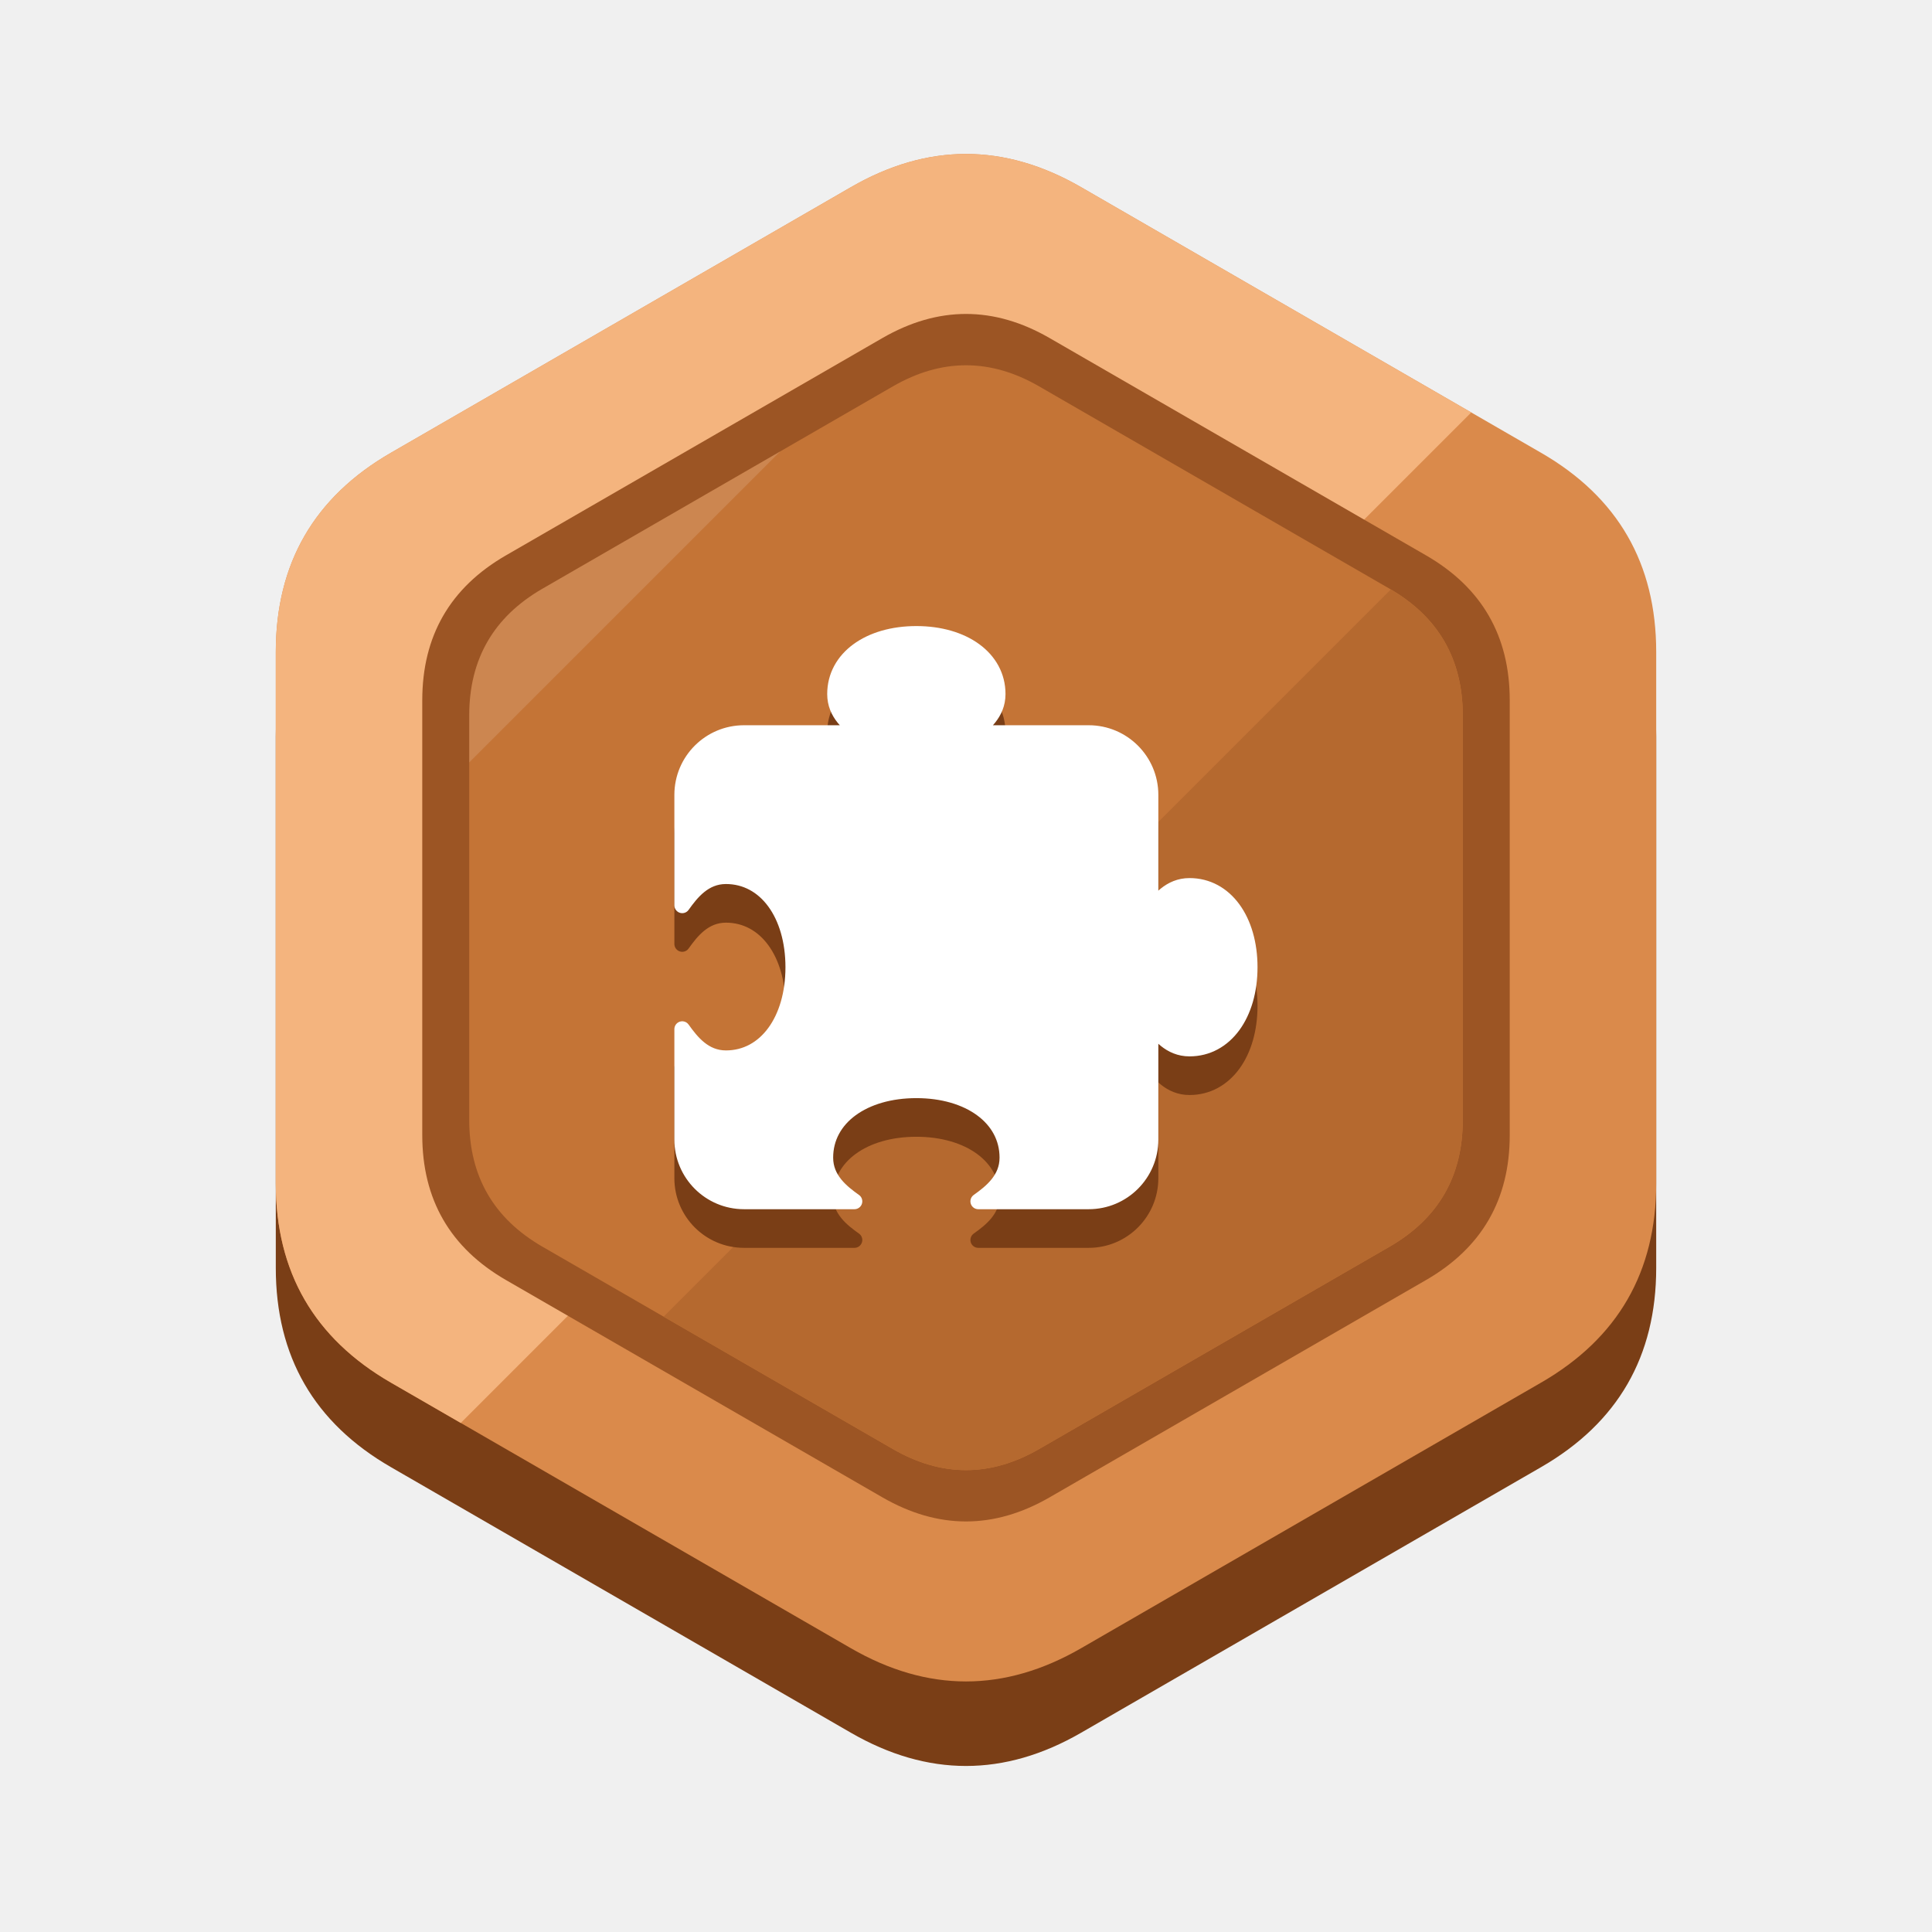
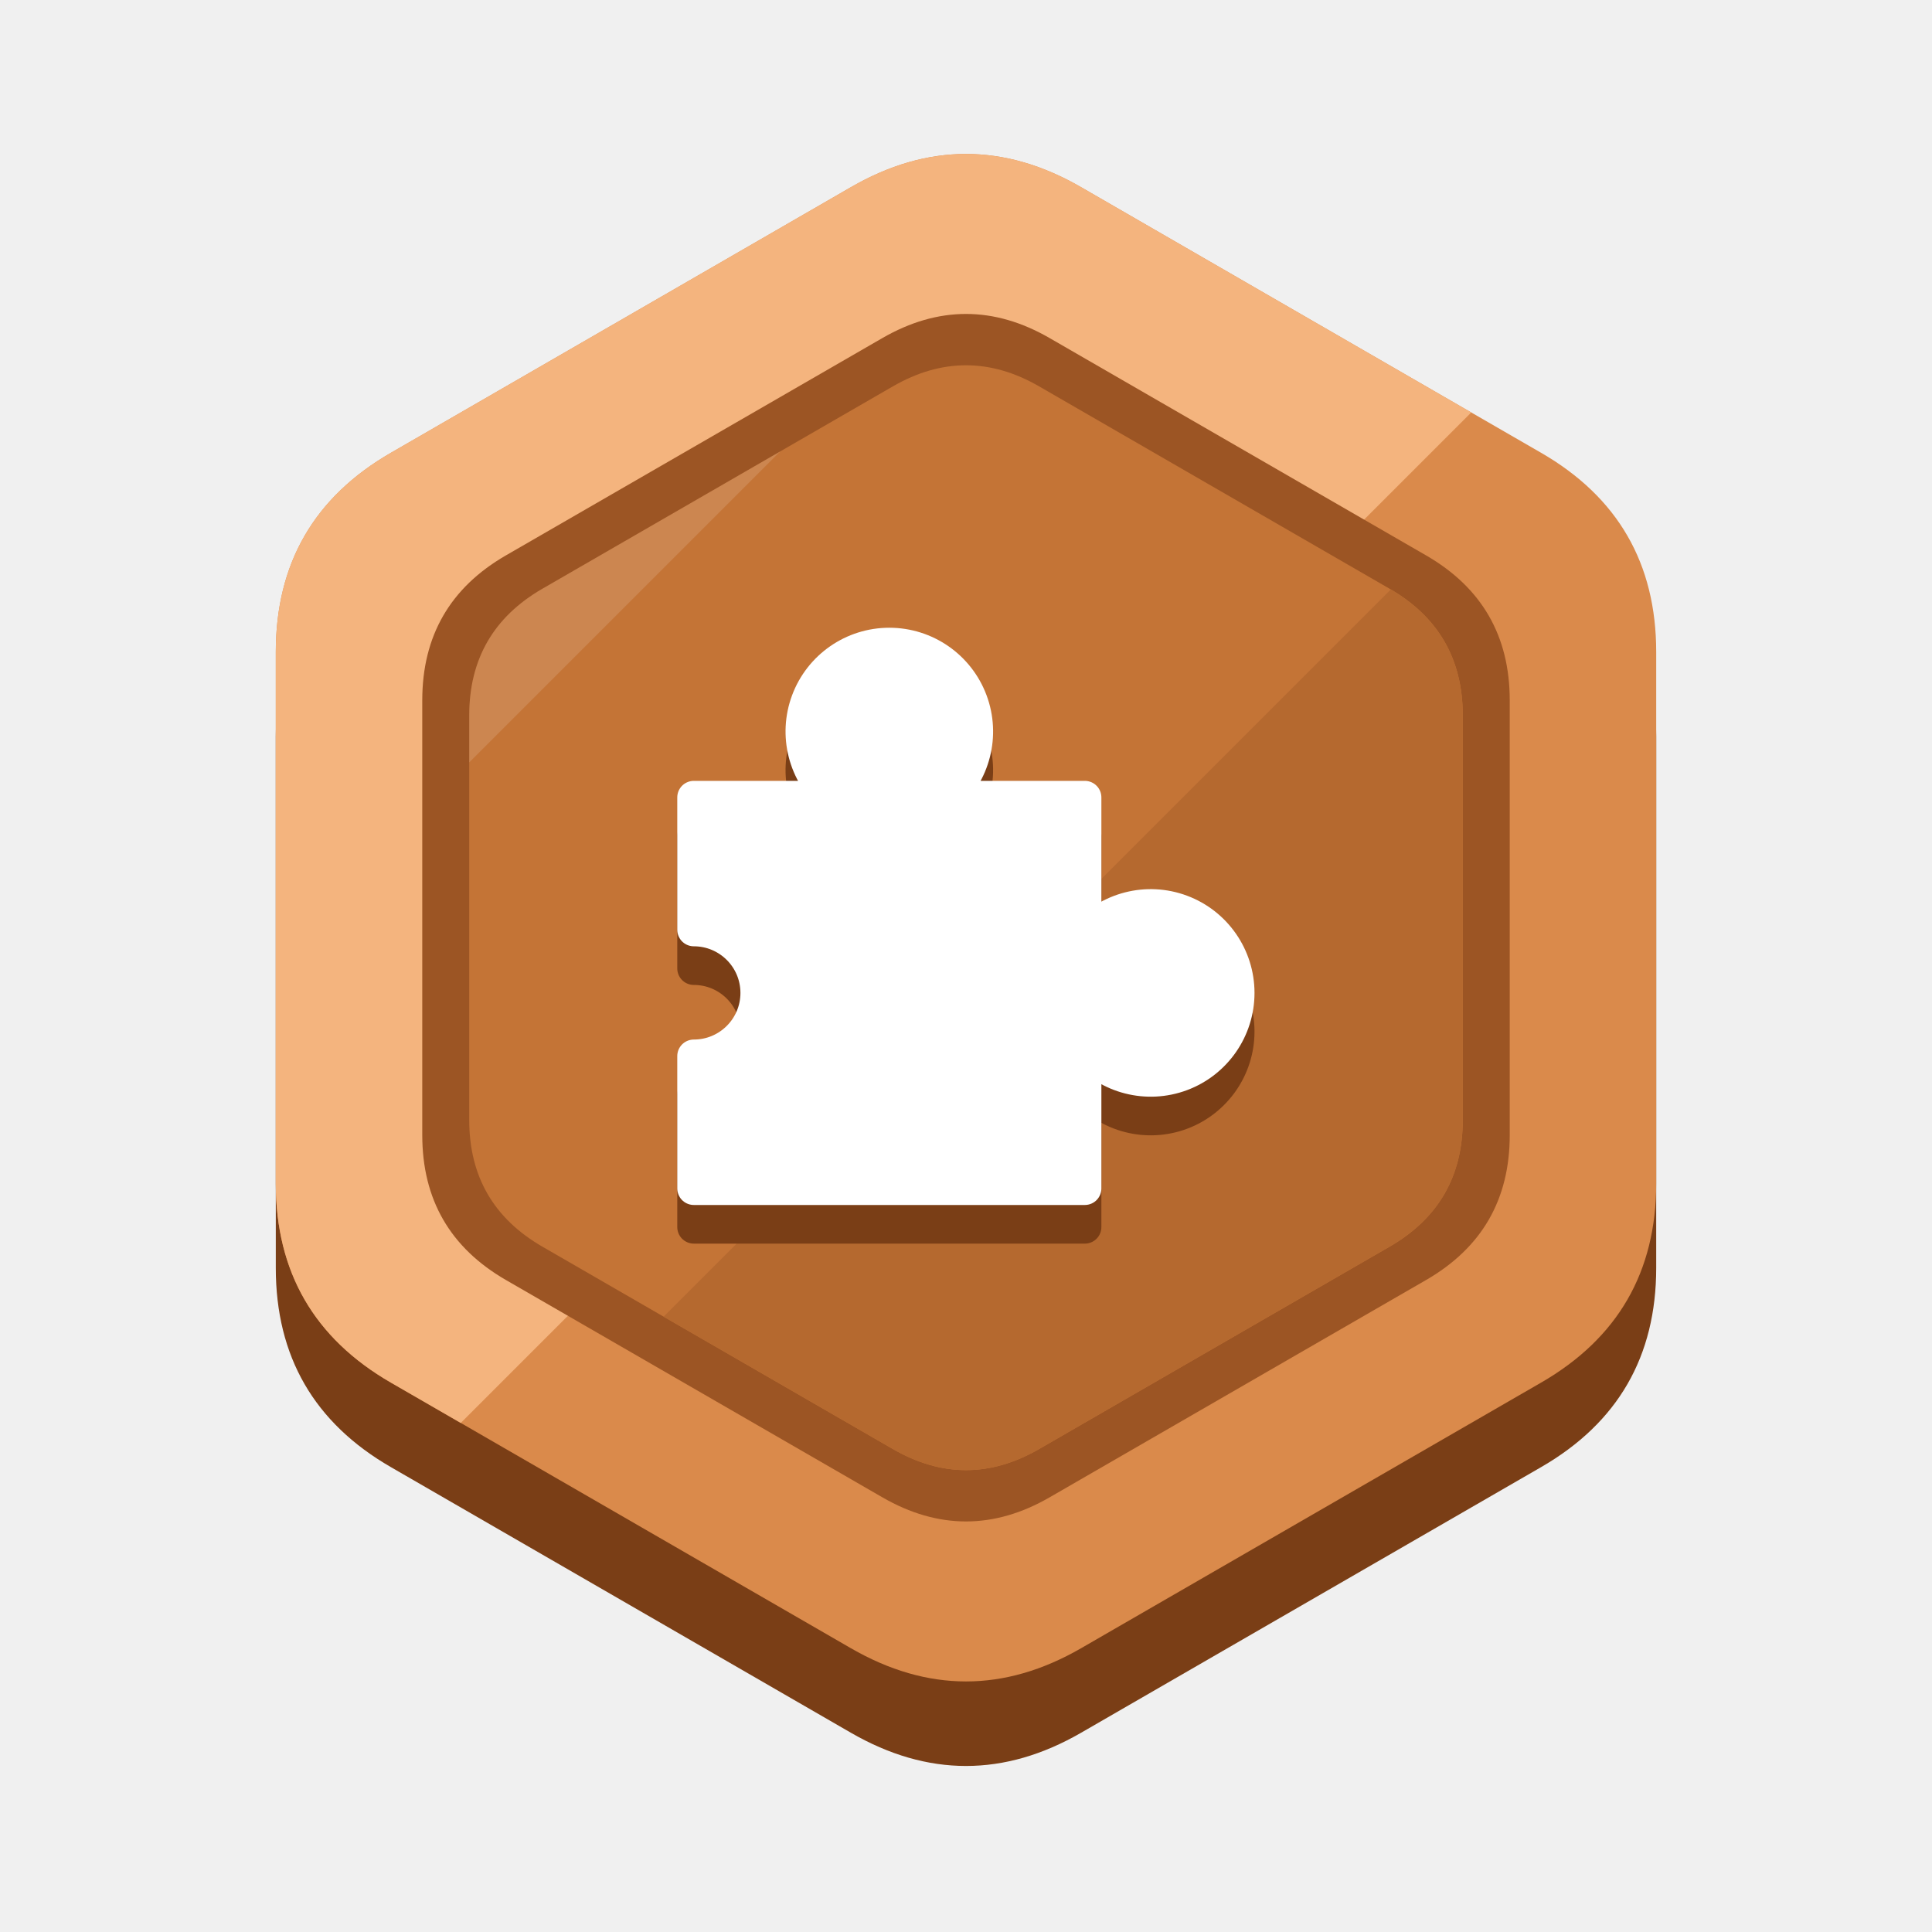
<svg xmlns="http://www.w3.org/2000/svg" viewBox="0 0 160 160" width="160" height="160">
  <defs>
    <clipPath id="A-logique-bronze-o">
      <path d="M70.47 15.50Q80.00 10.00 89.53 15.50L127.63 37.50Q137.16 43.00 137.16 54.00L137.16 98.00Q137.16 109.00 127.63 114.50L89.53 136.50Q80.00 142.00 70.47 136.50L32.37 114.50Q22.84 109.00 22.84 98.00L22.84 54.00Q22.84 43.00 32.37 37.50Z" />
    </clipPath>
    <clipPath id="A-logique-bronze-f">
      <path d="M73.94 32.00Q80.00 28.50 86.06 32.00L115.07 48.75Q121.14 52.25 121.14 59.25L121.14 92.75Q121.14 99.75 115.07 103.25L86.06 120.00Q80.00 123.50 73.94 120.00L44.93 103.25Q38.86 99.75 38.86 92.75L38.86 59.25Q38.86 52.25 44.93 48.75Z" />
    </clipPath>
  </defs>
  <g fill="#7A3E16" transform="translate(0 7)">
    <path d="M70.47 15.50Q80.00 10.00 89.53 15.50L127.63 37.50Q137.16 43.00 137.16 54.00L137.16 98.00Q137.16 109.00 127.63 114.50L89.53 136.50Q80.00 142.00 70.47 136.50L32.37 114.50Q22.84 109.00 22.84 98.00L22.84 54.00Q22.84 43.00 32.37 37.50Z" />
  </g>
  <g fill="#DA8A4B">
    <path d="M70.47 15.50Q80.00 10.00 89.53 15.50L127.63 37.50Q137.16 43.00 137.16 54.00L137.16 98.00Q137.16 109.00 127.63 114.50L89.53 136.50Q80.00 142.00 70.47 136.50L32.37 114.50Q22.84 109.00 22.84 98.00L22.84 54.00Q22.84 43.00 32.37 37.50Z" />
  </g>
  <g fill="#F4B47E" clip-path="url(#A-logique-bronze-o)">
    <polygon points="480,-324 -320,476 -320,-324" />
  </g>
  <g fill="#9C5524">
    <path d="M73.07 28.00Q80.00 24.00 86.93 28.00L118.11 46.00Q125.03 50.00 125.03 58.00L125.03 94.00Q125.03 102.00 118.11 106.00L86.93 124.00Q80.00 128.00 73.07 124.00L41.89 106.00Q34.97 102.00 34.97 94.00L34.97 58.00Q34.97 50.00 41.89 46.00Z" />
  </g>
  <g fill="#C47436">
    <path d="M73.94 32.00Q80.00 28.50 86.06 32.00L115.07 48.75Q121.14 52.25 121.14 59.25L121.14 92.75Q121.14 99.75 115.07 103.25L86.06 120.00Q80.00 123.50 73.94 120.00L44.93 103.25Q38.86 99.75 38.86 92.75L38.86 59.25Q38.86 52.25 44.93 48.75Z" />
  </g>
  <g fill="#B5692F" clip-path="url(#A-logique-bronze-f)">
    <polygon points="480,-316 -320,484 480,476" />
  </g>
  <g fill="#FFFFFF" fill-opacity="0.13" clip-path="url(#A-logique-bronze-f)">
    <polygon points="20,70 74,16 86,16 20,82" />
  </g>
-   <g fill="#7A3E16" transform="translate(48.42 46.138) scale(2.693)">
-     <path d="M4.9 6.6L8.5 6.6C8.15 6.35 7.7 6 7.7 5.4C7.7 4.3 8.75 3.55 10.2 3.55C11.65 3.55 12.7 4.3 12.7 5.4C12.7 6 12.25 6.35 11.9 6.6L15.5 6.6A1.9 1.9 0 0 1 17.4 8.5L17.4 12.1C17.65 11.75 18 11.3 18.6 11.3C19.7 11.3 20.45 12.35 20.45 13.8C20.45 15.25 19.7 16.3 18.6 16.3C18 16.3 17.65 15.85 17.4 15.5L17.4 19.1A1.9 1.9 0 0 1 15.5 21L12.104 21C12.496 20.72 13 20.328 13 19.656C13 18.424 11.824 17.584 10.2 17.584C8.576 17.584 7.4 18.424 7.4 19.656C7.4 20.328 7.904 20.72 8.296 21L4.9 21A1.9 1.9 0 0 1 3 19.1L3 15.704C3.28 16.096 3.672 16.6 4.344 16.6C5.576 16.6 6.416 15.424 6.416 13.8C6.416 12.176 5.576 11 4.344 11C3.672 11 3.28 11.504 3 11.896L3 8.5A1.9 1.9 0 0 1 4.9 6.6Z" stroke="#7A3E16" stroke-width="0.483" stroke-linejoin="round" />
+   <g fill="#7A3E16" stroke="#7A3E16" stroke-width="0" transform="translate(50.11 49.31) scale(2.491)">
+     <path d="M4 7.5H8.6A2.9 2.9 0 1 1 12.4 7.5H17V12.1A2.9 2.9 0 1 1 17 15.9V20.5H4V16.1A2.1 2.1 0 0 0 4 11.9Z" transform="translate(-1.05 0.5)" stroke-width="1.1" stroke-linejoin="round" />
  </g>
-   <g transform="translate(48.42 42.938) scale(2.693)">
-     <g fill="#FFFFFF">
-       <path d="M4.9 6.6L8.5 6.6C8.15 6.35 7.7 6 7.7 5.4C7.7 4.3 8.75 3.55 10.2 3.55C11.65 3.55 12.7 4.3 12.7 5.4C12.7 6 12.25 6.35 11.9 6.6L15.5 6.6A1.9 1.9 0 0 1 17.4 8.5L17.4 12.1C17.65 11.75 18 11.3 18.6 11.3C19.7 11.3 20.45 12.35 20.45 13.8C20.45 15.25 19.7 16.3 18.6 16.3C18 16.3 17.65 15.85 17.4 15.5L17.4 19.1A1.9 1.9 0 0 1 15.5 21L12.104 21C12.496 20.72 13 20.328 13 19.656C13 18.424 11.824 17.584 10.2 17.584C8.576 17.584 7.4 18.424 7.4 19.656C7.4 20.328 7.904 20.72 8.296 21L4.9 21A1.9 1.9 0 0 1 3 19.1L3 15.704C3.28 16.096 3.672 16.6 4.344 16.6C5.576 16.6 6.416 15.424 6.416 13.8C6.416 12.176 5.576 11 4.344 11C3.672 11 3.28 11.504 3 11.896L3 8.5A1.9 1.9 0 0 1 4.9 6.6Z" stroke="#FFFFFF" stroke-width="0.483" stroke-linejoin="round" />
+   <g transform="translate(50.11 46.11) scale(2.491)">
+     <g fill="#FFFFFF" stroke="#FFFFFF" stroke-width="0">
+       <path d="M4 7.5H8.6A2.9 2.9 0 1 1 12.4 7.5H17V12.1A2.9 2.9 0 1 1 17 15.9V20.5H4V16.1A2.1 2.1 0 0 0 4 11.9Z" transform="translate(-1.05 0.5)" stroke-width="1.1" stroke-linejoin="round" />
    </g>
  </g>
</svg>
